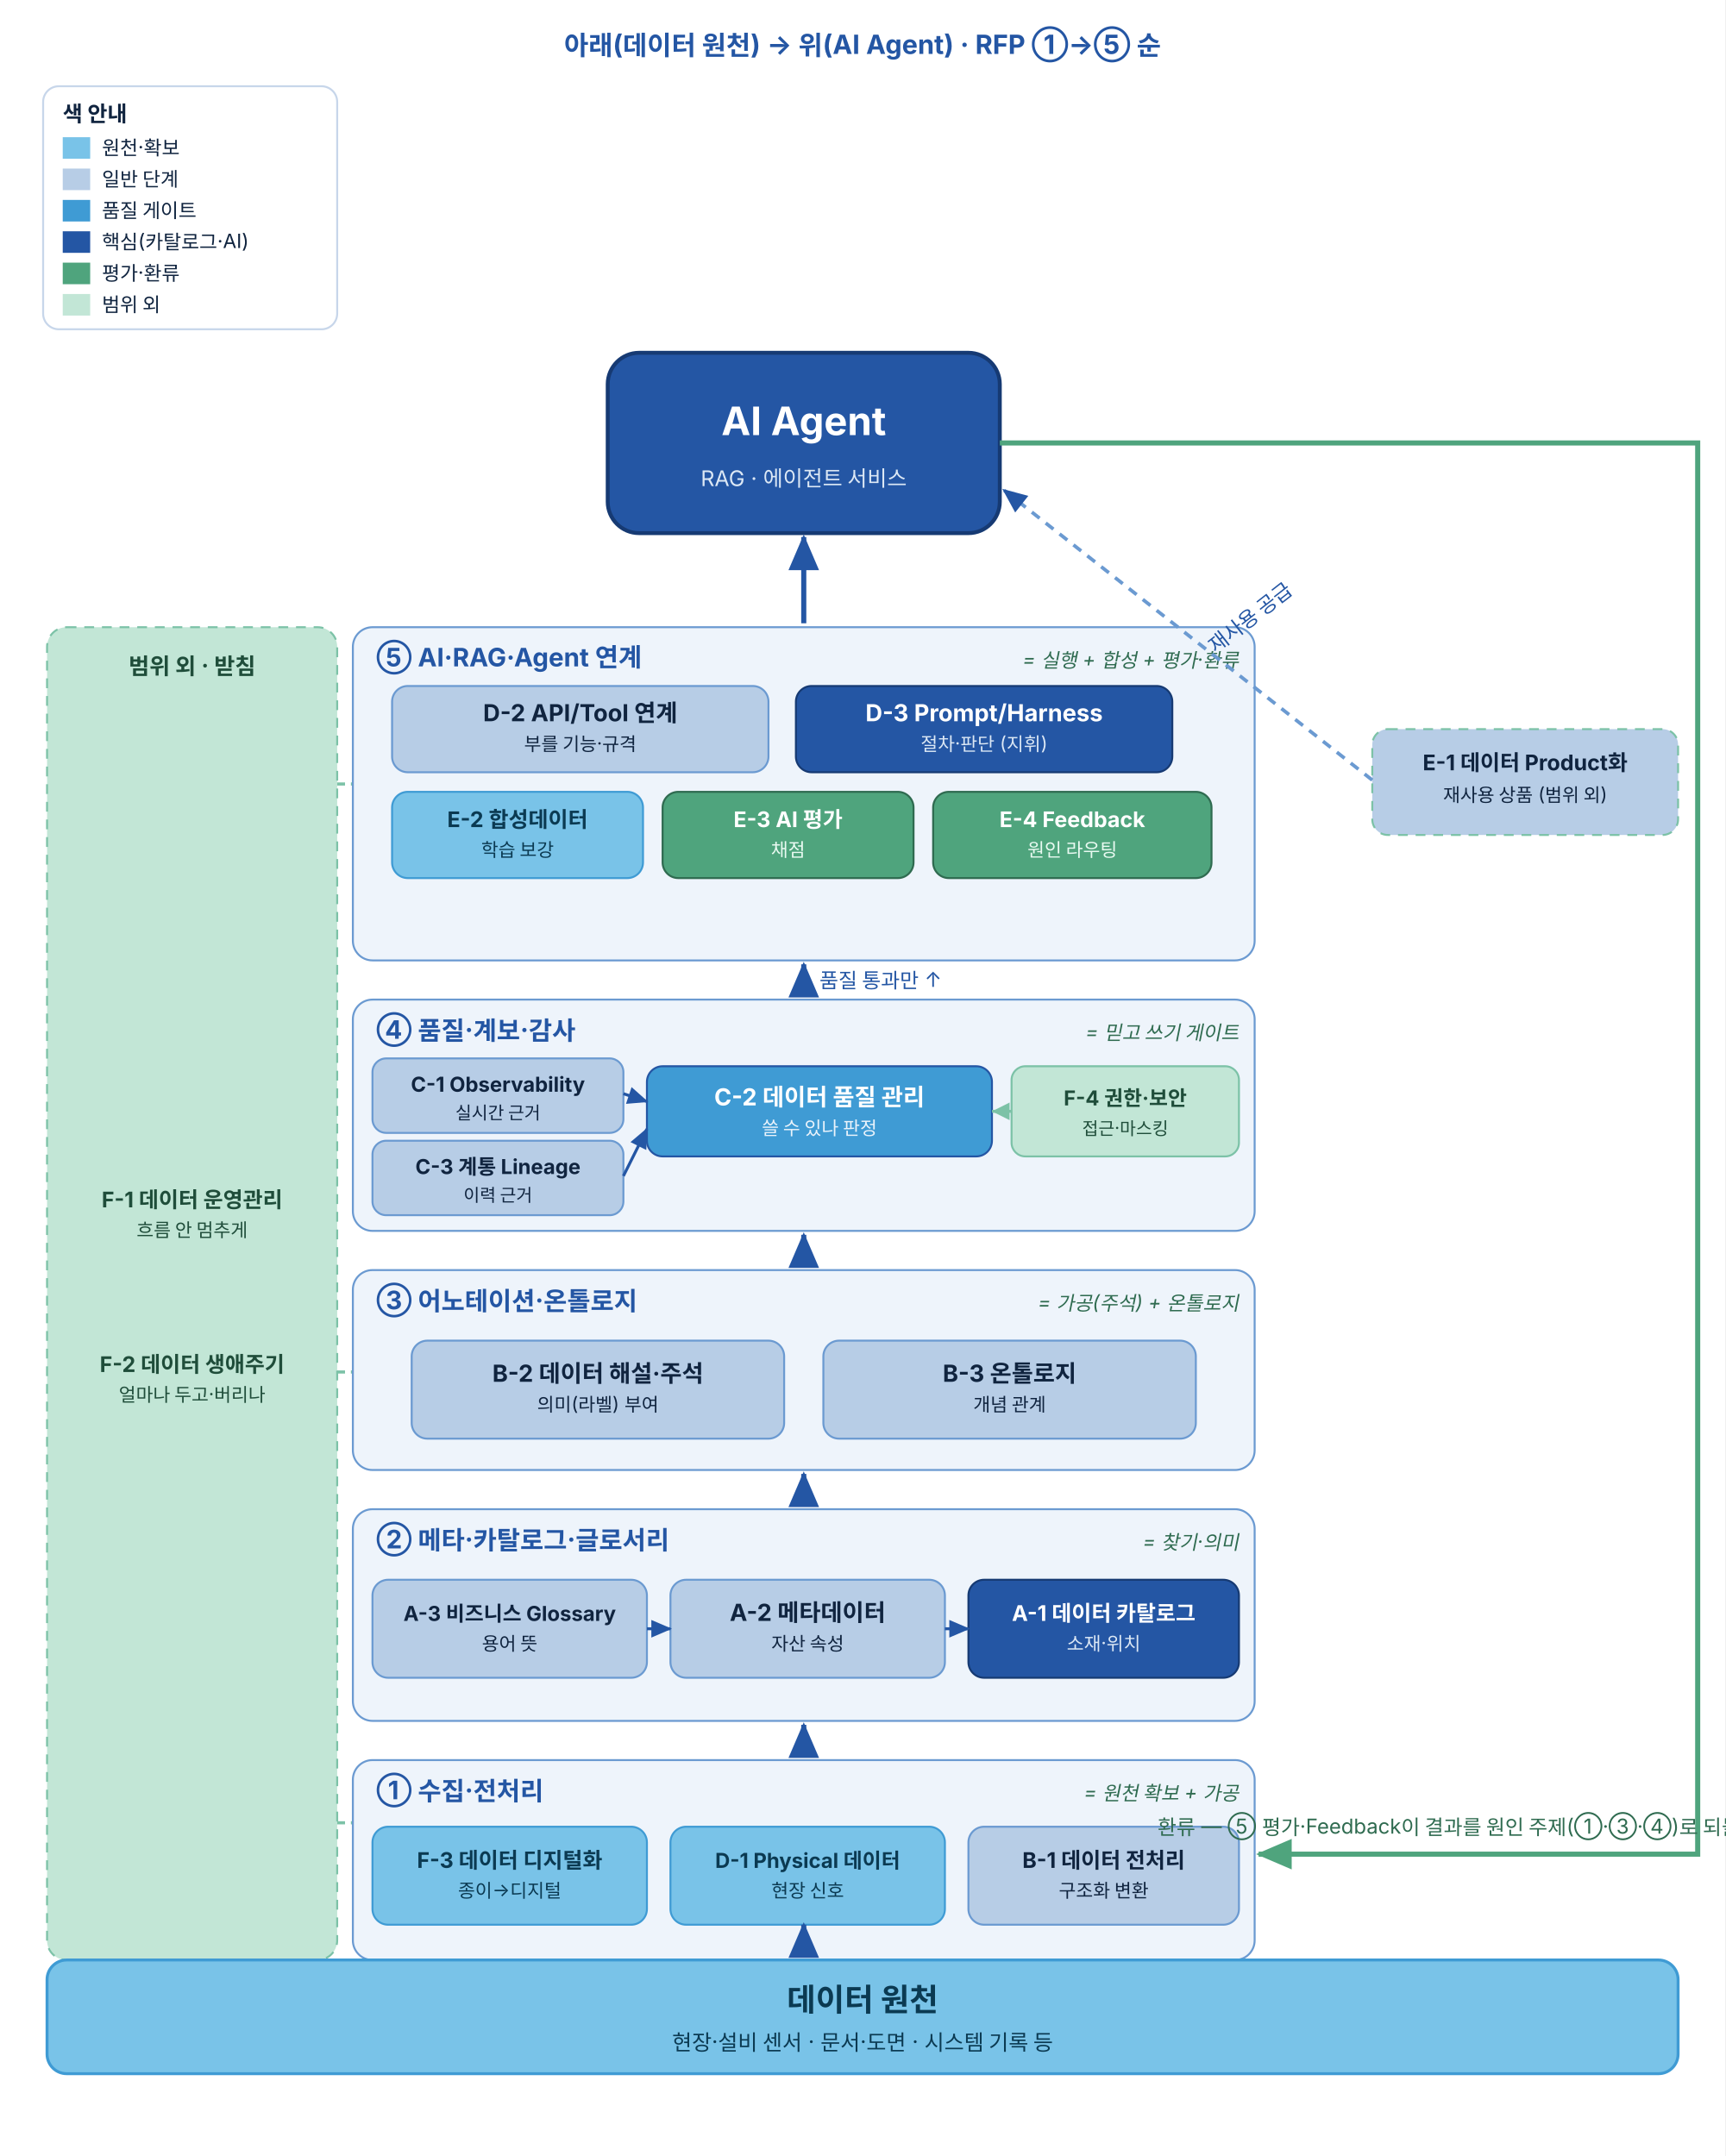
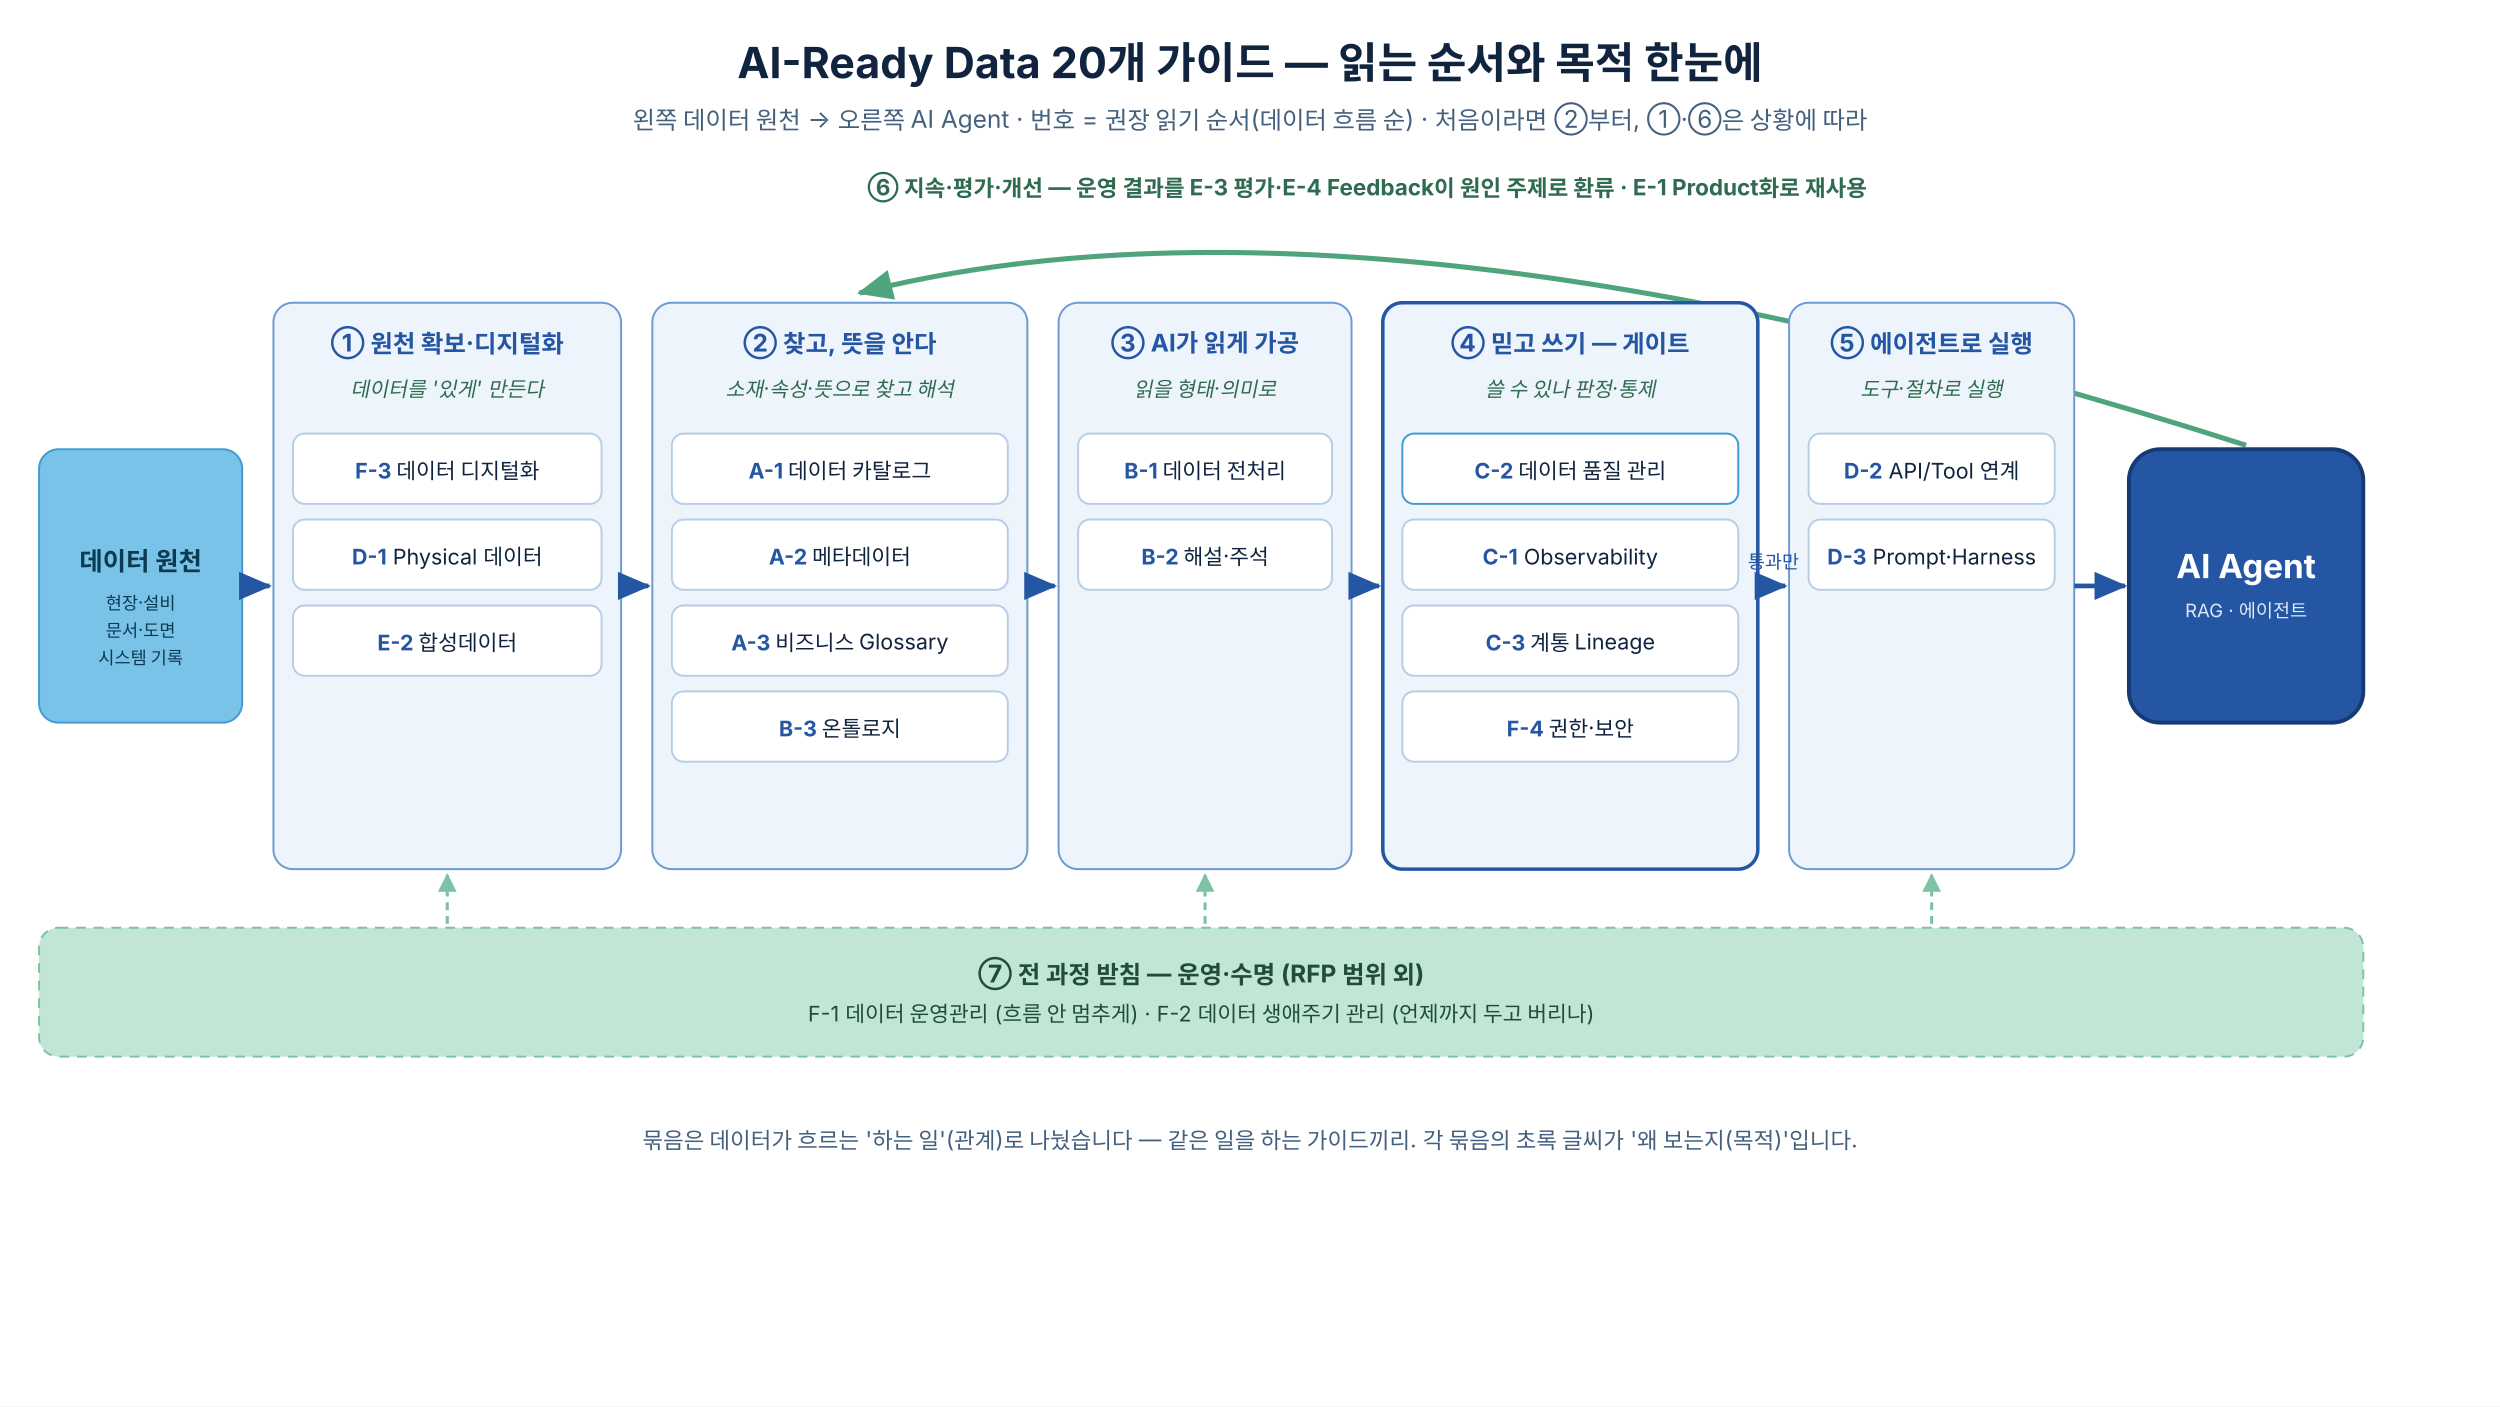
- <svg xmlns="http://www.w3.org/2000/svg" viewBox="0 0 880 1100" font-family="-apple-system, 'Malgun Gothic', 'Apple SD Gothic Neo', sans-serif" fill="#10243f">
-   <rect width="880" height="1100" fill="#ffffff" />
+ <svg xmlns="http://www.w3.org/2000/svg" viewBox="0 0 1280 720" font-family="-apple-system, 'Malgun Gothic', 'Apple SD Gothic Neo', sans-serif" fill="#10243f">
+   <rect width="1280" height="720" fill="#ffffff" />
  <defs>
    <marker id="aflow" markerWidth="9" markerHeight="9" refX="6.5" refY="3" orient="auto">
      <path d="M0,0 L7,3 L0,6 Z" fill="#2456A4" />
    </marker>
    <marker id="aloop" markerWidth="9" markerHeight="9" refX="6.5" refY="3" orient="auto">
      <path d="M0,0 L7,3 L0,6 Z" fill="#4FA47D" />
    </marker>
    <marker id="asup" markerWidth="8" markerHeight="8" refX="6" refY="3" orient="auto">
      <path d="M0,0 L6,3 L0,6 Z" fill="#7CC2A7" />
    </marker>
  </defs>
-   <text x="440" y="28" text-anchor="middle" font-weight="700" font-size="13.5" fill="#2456A4">아래(데이터 원천) → 위(AI Agent) · RFP ①→⑤ 순</text>
-   <rect x="22" y="44" width="150" height="124" rx="8" fill="#ffffff" stroke="#C7D6EA" />
-   <text x="32" y="62" font-weight="700" font-size="11">색 안내</text>
-   <rect x="32" y="70" width="14" height="11" fill="#79C3E8" />
-   <text x="52" y="79" font-size="10">원천·확보</text>
-   <rect x="32" y="86" width="14" height="11" fill="#B7CDE6" />
-   <text x="52" y="95" font-size="10">일반 단계</text>
-   <rect x="32" y="102" width="14" height="11" fill="#3F9BD4" />
-   <text x="52" y="111" font-size="10">품질 게이트</text>
-   <rect x="32" y="118" width="14" height="11" fill="#2456A4" />
-   <text x="52" y="127" font-size="10">핵심(카탈로그·AI)</text>
-   <rect x="32" y="134" width="14" height="11" fill="#4FA47D" />
-   <text x="52" y="143" font-size="10">평가·환류</text>
-   <rect x="32" y="150" width="14" height="11" fill="#C2E6D6" />
-   <text x="52" y="159" font-size="10">범위 외</text>
-   <rect x="24" y="320" width="148" height="680" rx="10" fill="#C2E6D6" stroke="#7CC2A7" stroke-dasharray="5 4" />
-   <text x="98" y="344" text-anchor="middle" font-weight="700" font-size="11.5" fill="#1f4d3a">범위 외 · 받침</text>
-   <text x="98" y="616" text-anchor="middle" font-weight="700" font-size="11" fill="#1f4d3a">F-1 데이터 운영관리</text>
-   <text x="98" y="631" text-anchor="middle" font-size="9.5" fill="#1f4d3a">흐름 안 멈추게</text>
-   <text x="98" y="700" text-anchor="middle" font-weight="700" font-size="11" fill="#1f4d3a">F-2 데이터 생애주기</text>
-   <text x="98" y="715" text-anchor="middle" font-size="9.5" fill="#1f4d3a">얼마나 두고·버리나</text>
-   <line x1="172" y1="400" x2="190" y2="400" stroke="#7CC2A7" stroke-width="1.6" stroke-dasharray="4 3" marker-end="url(#asup)" />
-   <line x1="172" y1="700" x2="190" y2="700" stroke="#7CC2A7" stroke-width="1.6" stroke-dasharray="4 3" marker-end="url(#asup)" />
-   <line x1="172" y1="930" x2="190" y2="930" stroke="#7CC2A7" stroke-width="1.6" stroke-dasharray="4 3" marker-end="url(#asup)" />
-   <rect x="310" y="180" width="200" height="92" rx="16" fill="#2456A4" stroke="#163a73" stroke-width="2" />
-   <text x="410" y="222" text-anchor="middle" font-weight="700" font-size="20" fill="#ffffff">AI Agent</text>
-   <text x="410" y="248" text-anchor="middle" font-size="11" fill="#DCE8F5">RAG · 에이전트 서비스</text>
-   <rect x="180" y="320" width="460" height="170" rx="10" fill="#EEF4FB" stroke="#6B9AD1" />
-   <text x="192" y="340" font-weight="700" font-size="13" fill="#2456A4">⑤ AI·RAG·Agent 연계</text>
-   <text x="632" y="340" text-anchor="end" font-size="10" fill="#2f6b50" font-style="italic">= 실행 + 합성 + 평가·환류</text>
-   <rect x="200" y="350" width="192" height="44" rx="8" fill="#B7CDE6" stroke="#6B9AD1" />
-   <text x="296" y="368" text-anchor="middle" font-weight="700" font-size="12">D-2 API/Tool 연계</text>
-   <text x="296" y="383" text-anchor="middle" font-size="9.5">부를 기능·규격</text>
-   <rect x="406" y="350" width="192" height="44" rx="8" fill="#2456A4" stroke="#163a73" />
-   <text x="502" y="368" text-anchor="middle" font-weight="700" font-size="12" fill="#ffffff">D-3 Prompt/Harness</text>
-   <text x="502" y="383" text-anchor="middle" font-size="9.5" fill="#dce8f5">절차·판단 (지휘)</text>
-   <rect x="200" y="404" width="128" height="44" rx="8" fill="#79C3E8" stroke="#3F9BD4" />
-   <text x="264" y="422" text-anchor="middle" font-weight="700" font-size="11" fill="#0b3a52">E-2 합성데이터</text>
-   <text x="264" y="437" text-anchor="middle" font-size="9.5" fill="#0b3a52">학습 보강</text>
-   <rect x="338" y="404" width="128" height="44" rx="8" fill="#4FA47D" stroke="#2f6b50" />
-   <text x="402" y="422" text-anchor="middle" font-weight="700" font-size="11" fill="#ffffff">E-3 AI 평가</text>
-   <text x="402" y="437" text-anchor="middle" font-size="9.5" fill="#eafaf2">채점</text>
-   <rect x="476" y="404" width="142" height="44" rx="8" fill="#4FA47D" stroke="#2f6b50" />
-   <text x="547" y="422" text-anchor="middle" font-weight="700" font-size="11" fill="#ffffff">E-4 Feedback</text>
-   <text x="547" y="437" text-anchor="middle" font-size="9.5" fill="#eafaf2">원인 라우팅</text>
-   <rect x="180" y="510" width="460" height="118" rx="10" fill="#EEF4FB" stroke="#6B9AD1" />
-   <text x="192" y="530" font-weight="700" font-size="13" fill="#2456A4">④ 품질·계보·감사</text>
-   <text x="632" y="530" text-anchor="end" font-size="10" fill="#2f6b50" font-style="italic">= 믿고 쓰기 게이트</text>
-   <rect x="330" y="544" width="176" height="46" rx="8" fill="#3F9BD4" stroke="#2456A4" />
-   <text x="418" y="564" text-anchor="middle" font-weight="700" font-size="12" fill="#ffffff">C-2 데이터 품질 관리</text>
-   <text x="418" y="579" text-anchor="middle" font-size="9.5" fill="#eaf3fb">쓸 수 있나 판정</text>
-   <rect x="190" y="540" width="128" height="38" rx="7" fill="#B7CDE6" stroke="#6B9AD1" />
-   <text x="254" y="557" text-anchor="middle" font-weight="700" font-size="10.5">C-1 Observability</text>
-   <text x="254" y="571" text-anchor="middle" font-size="9">실시간 근거</text>
-   <rect x="190" y="582" width="128" height="38" rx="7" fill="#B7CDE6" stroke="#6B9AD1" />
-   <text x="254" y="599" text-anchor="middle" font-weight="700" font-size="10.5">C-3 계통 Lineage</text>
-   <text x="254" y="613" text-anchor="middle" font-size="9">이력 근거</text>
-   <rect x="516" y="544" width="116" height="46" rx="7" fill="#C2E6D6" stroke="#7CC2A7" />
-   <text x="574" y="564" text-anchor="middle" font-weight="700" font-size="10.5" fill="#1f4d3a">F-4 권한·보안</text>
-   <text x="574" y="579" text-anchor="middle" font-size="9" fill="#1f4d3a">접근·마스킹</text>
-   <line x1="318" y1="558" x2="330" y2="562" stroke="#2456A4" stroke-width="1.5" marker-end="url(#aflow)" />
-   <line x1="318" y1="600" x2="330" y2="576" stroke="#2456A4" stroke-width="1.5" marker-end="url(#aflow)" />
-   <line x1="516" y1="567" x2="506" y2="567" stroke="#7CC2A7" stroke-width="1.5" stroke-dasharray="4 3" marker-end="url(#asup)" />
-   <rect x="180" y="648" width="460" height="102" rx="10" fill="#EEF4FB" stroke="#6B9AD1" />
-   <text x="192" y="668" font-weight="700" font-size="13" fill="#2456A4">③ 어노테이션·온톨로지</text>
-   <text x="632" y="668" text-anchor="end" font-size="10" fill="#2f6b50" font-style="italic">= 가공(주석) + 온톨로지</text>
-   <rect x="210" y="684" width="190" height="50" rx="8" fill="#B7CDE6" stroke="#6B9AD1" />
-   <text x="305" y="705" text-anchor="middle" font-weight="700" font-size="12">B-2 데이터 해설·주석</text>
-   <text x="305" y="720" text-anchor="middle" font-size="9.5">의미(라벨) 부여</text>
-   <rect x="420" y="684" width="190" height="50" rx="8" fill="#B7CDE6" stroke="#6B9AD1" />
-   <text x="515" y="705" text-anchor="middle" font-weight="700" font-size="12">B-3 온톨로지</text>
-   <text x="515" y="720" text-anchor="middle" font-size="9.5">개념 관계</text>
-   <rect x="180" y="770" width="460" height="108" rx="10" fill="#EEF4FB" stroke="#6B9AD1" />
-   <text x="192" y="790" font-weight="700" font-size="13" fill="#2456A4">② 메타·카탈로그·글로서리</text>
-   <text x="632" y="790" text-anchor="end" font-size="10" fill="#2f6b50" font-style="italic">= 찾기·의미</text>
-   <rect x="190" y="806" width="140" height="50" rx="8" fill="#B7CDE6" stroke="#6B9AD1" />
-   <text x="260" y="827" text-anchor="middle" font-weight="700" font-size="10.5">A-3 비즈니스 Glossary</text>
-   <text x="260" y="842" text-anchor="middle" font-size="9.5">용어 뜻</text>
-   <rect x="342" y="806" width="140" height="50" rx="8" fill="#B7CDE6" stroke="#6B9AD1" />
-   <text x="412" y="827" text-anchor="middle" font-weight="700" font-size="12">A-2 메타데이터</text>
-   <text x="412" y="842" text-anchor="middle" font-size="9.5">자산 속성</text>
-   <rect x="494" y="806" width="138" height="50" rx="8" fill="#2456A4" stroke="#163a73" />
-   <text x="563" y="827" text-anchor="middle" font-weight="700" font-size="11" fill="#ffffff">A-1 데이터 카탈로그</text>
-   <text x="563" y="842" text-anchor="middle" font-size="9.5" fill="#dce8f5">소재·위치</text>
-   <line x1="330" y1="831" x2="342" y2="831" stroke="#2456A4" stroke-width="1.5" marker-end="url(#aflow)" />
-   <line x1="482" y1="831" x2="494" y2="831" stroke="#2456A4" stroke-width="1.5" marker-end="url(#aflow)" />
-   <rect x="180" y="898" width="460" height="102" rx="10" fill="#EEF4FB" stroke="#6B9AD1" />
-   <text x="192" y="918" font-weight="700" font-size="13" fill="#2456A4">① 수집·전처리</text>
-   <text x="632" y="918" text-anchor="end" font-size="10" fill="#2f6b50" font-style="italic">= 원천 확보 + 가공</text>
-   <rect x="190" y="932" width="140" height="50" rx="8" fill="#79C3E8" stroke="#3F9BD4" />
-   <text x="260" y="953" text-anchor="middle" font-weight="700" font-size="11" fill="#0b3a52">F-3 데이터 디지털화</text>
-   <text x="260" y="968" text-anchor="middle" font-size="9.5" fill="#0b3a52">종이→디지털</text>
-   <rect x="342" y="932" width="140" height="50" rx="8" fill="#79C3E8" stroke="#3F9BD4" />
-   <text x="412" y="953" text-anchor="middle" font-weight="700" font-size="10.5" fill="#0b3a52">D-1 Physical 데이터</text>
-   <text x="412" y="968" text-anchor="middle" font-size="9.5" fill="#0b3a52">현장 신호</text>
-   <rect x="494" y="932" width="138" height="50" rx="8" fill="#B7CDE6" stroke="#6B9AD1" />
-   <text x="563" y="953" text-anchor="middle" font-weight="700" font-size="11">B-1 데이터 전처리</text>
-   <text x="563" y="968" text-anchor="middle" font-size="9.5">구조화 변환</text>
-   <rect x="24" y="1000" width="832" height="58" rx="10" fill="#79C3E8" stroke="#3F9BD4" stroke-width="1.5" />
-   <text x="440" y="1026" text-anchor="middle" font-weight="700" font-size="16" fill="#0b3a52">데이터 원천</text>
-   <text x="440" y="1046" text-anchor="middle" font-size="11" fill="#0b3a52">현장·설비 센서 · 문서·도면 · 시스템 기록 등</text>
-   <line x1="410" y1="998" x2="410" y2="982" stroke="#2456A4" stroke-width="2.6" marker-end="url(#aflow)" />
-   <line x1="410" y1="896" x2="410" y2="880" stroke="#2456A4" stroke-width="2.6" marker-end="url(#aflow)" />
-   <line x1="410" y1="768" x2="410" y2="752" stroke="#2456A4" stroke-width="2.6" marker-end="url(#aflow)" />
-   <line x1="410" y1="646" x2="410" y2="630" stroke="#2456A4" stroke-width="2.6" marker-end="url(#aflow)" />
-   <line x1="410" y1="508" x2="410" y2="492" stroke="#2456A4" stroke-width="2.6" marker-end="url(#aflow)" />
-   <text x="418" y="504" font-size="10.5" fill="#2456A4">품질 통과만 ↑</text>
-   <line x1="410" y1="318" x2="410" y2="274" stroke="#2456A4" stroke-width="2.6" marker-end="url(#aflow)" />
-   <rect x="700" y="372" width="156" height="54" rx="8" fill="#B7CDE6" stroke="#7CC2A7" stroke-dasharray="5 4" />
-   <text x="778" y="393" text-anchor="middle" font-weight="700" font-size="11">E-1 데이터 Product화</text>
-   <text x="778" y="409" text-anchor="middle" font-size="9.5">재사용 상품 (범위 외)</text>
-   <path d="M700,398 L512,250" fill="none" stroke="#6B9AD1" stroke-width="1.8" stroke-dasharray="5 4" marker-end="url(#aflow)" />
-   <text x="640" y="318" text-anchor="middle" font-size="10.5" fill="#2456A4" transform="rotate(-38 640 318)">재사용 공급</text>
-   <path d="M510,226 L866,226 L866,946 L642,946" fill="none" stroke="#4FA47D" stroke-width="2.6" marker-end="url(#aloop)" />
-   <text x="744" y="936" text-anchor="middle" font-size="10.5" fill="#2f6b50">환류 — ⑤ 평가·Feedback이 결과를 원인 주제(①·③·④)로 되돌림</text>
+   <text x="640" y="40" text-anchor="middle" font-weight="700" font-size="22">AI-Ready Data 20개 가이드 — 읽는 순서와 목적 한눈에</text>
+   <text x="640" y="66" text-anchor="middle" font-size="12.5" fill="#44607f">왼쪽 데이터 원천 → 오른쪽 AI Agent · 번호 = 권장 읽기 순서(데이터 흐름 순) · 처음이라면 ②부터, ①·⑥은 상황에 따라</text>
+   <path d="M1150,228 Q 700,84 440,150" fill="none" stroke="#4FA47D" stroke-width="2.6" marker-end="url(#aloop)" />
+   <text x="700" y="100" text-anchor="middle" font-size="11.5" fill="#2f6b50" font-weight="700">⑥ 지속·평가·개선 — 운영 결과를 E-3 평가·E-4 Feedback이 원인 주제로 환류 · E-1 Product화로 재사용</text>
+   <rect x="20" y="230" width="104" height="140" rx="10" fill="#79C3E8" stroke="#3F9BD4" />
+   <text x="72" y="292" text-anchor="middle" font-weight="700" font-size="13" fill="#0b3a52">데이터 원천</text>
+   <text x="72" y="312" text-anchor="middle" font-size="9" fill="#0b3a52">현장·설비</text>
+   <text x="72" y="326" text-anchor="middle" font-size="9" fill="#0b3a52">문서·도면</text>
+   <text x="72" y="340" text-anchor="middle" font-size="9" fill="#0b3a52">시스템 기록</text>
+   <rect x="140" y="155" width="178" height="290" rx="10" fill="#EEF4FB" stroke="#6B9AD1" />
+   <text x="229" y="180" text-anchor="middle" font-weight="700" font-size="12.5" fill="#2456A4">① 원천 확보·디지털화</text>
+   <text x="229" y="203" text-anchor="middle" font-size="10.5" fill="#2f6b50" font-style="italic">데이터를 '있게' 만든다</text>
+   <rect x="150" y="222" width="158" height="36" rx="6" fill="#ffffff" stroke="#B7CDE6" />
+   <text x="229" y="245" text-anchor="middle" font-size="11">
+     <tspan font-weight="700" fill="#2456A4">F-3</tspan> 데이터 디지털화</text>
+   <rect x="150" y="266" width="158" height="36" rx="6" fill="#ffffff" stroke="#B7CDE6" />
+   <text x="229" y="289" text-anchor="middle" font-size="11">
+     <tspan font-weight="700" fill="#2456A4">D-1</tspan> Physical 데이터</text>
+   <rect x="150" y="310" width="158" height="36" rx="6" fill="#ffffff" stroke="#B7CDE6" />
+   <text x="229" y="333" text-anchor="middle" font-size="11">
+     <tspan font-weight="700" fill="#2456A4">E-2</tspan> 합성데이터</text>
+   <rect x="334" y="155" width="192" height="290" rx="10" fill="#EEF4FB" stroke="#6B9AD1" />
+   <text x="430" y="180" text-anchor="middle" font-weight="700" font-size="12.5" fill="#2456A4">② 찾고, 뜻을 안다</text>
+   <text x="430" y="203" text-anchor="middle" font-size="10.5" fill="#2f6b50" font-style="italic">소재·속성·뜻으로 찾고 해석</text>
+   <rect x="344" y="222" width="172" height="36" rx="6" fill="#ffffff" stroke="#B7CDE6" />
+   <text x="430" y="245" text-anchor="middle" font-size="11">
+     <tspan font-weight="700" fill="#2456A4">A-1</tspan> 데이터 카탈로그</text>
+   <rect x="344" y="266" width="172" height="36" rx="6" fill="#ffffff" stroke="#B7CDE6" />
+   <text x="430" y="289" text-anchor="middle" font-size="11">
+     <tspan font-weight="700" fill="#2456A4">A-2</tspan> 메타데이터</text>
+   <rect x="344" y="310" width="172" height="36" rx="6" fill="#ffffff" stroke="#B7CDE6" />
+   <text x="430" y="333" text-anchor="middle" font-size="11">
+     <tspan font-weight="700" fill="#2456A4">A-3</tspan> 비즈니스 Glossary</text>
+   <rect x="344" y="354" width="172" height="36" rx="6" fill="#ffffff" stroke="#B7CDE6" />
+   <text x="430" y="377" text-anchor="middle" font-size="11">
+     <tspan font-weight="700" fill="#2456A4">B-3</tspan> 온톨로지</text>
+   <rect x="542" y="155" width="150" height="290" rx="10" fill="#EEF4FB" stroke="#6B9AD1" />
+   <text x="617" y="180" text-anchor="middle" font-weight="700" font-size="12.5" fill="#2456A4">③ AI가 읽게 가공</text>
+   <text x="617" y="203" text-anchor="middle" font-size="10.5" fill="#2f6b50" font-style="italic">읽을 형태·의미로</text>
+   <rect x="552" y="222" width="130" height="36" rx="6" fill="#ffffff" stroke="#B7CDE6" />
+   <text x="617" y="245" text-anchor="middle" font-size="11">
+     <tspan font-weight="700" fill="#2456A4">B-1</tspan> 데이터 전처리</text>
+   <rect x="552" y="266" width="130" height="36" rx="6" fill="#ffffff" stroke="#B7CDE6" />
+   <text x="617" y="289" text-anchor="middle" font-size="11">
+     <tspan font-weight="700" fill="#2456A4">B-2</tspan> 해설·주석</text>
+   <rect x="708" y="155" width="192" height="290" rx="10" fill="#EEF4FB" stroke="#2456A4" stroke-width="1.8" />
+   <text x="804" y="180" text-anchor="middle" font-weight="700" font-size="12.5" fill="#2456A4">④ 믿고 쓰기 — 게이트</text>
+   <text x="804" y="203" text-anchor="middle" font-size="10.5" fill="#2f6b50" font-style="italic">쓸 수 있나 판정·통제</text>
+   <rect x="718" y="222" width="172" height="36" rx="6" fill="#ffffff" stroke="#3F9BD4" />
+   <text x="804" y="245" text-anchor="middle" font-size="11">
+     <tspan font-weight="700" fill="#2456A4">C-2</tspan> 데이터 품질 관리</text>
+   <rect x="718" y="266" width="172" height="36" rx="6" fill="#ffffff" stroke="#B7CDE6" />
+   <text x="804" y="289" text-anchor="middle" font-size="11">
+     <tspan font-weight="700" fill="#2456A4">C-1</tspan> Observability</text>
+   <rect x="718" y="310" width="172" height="36" rx="6" fill="#ffffff" stroke="#B7CDE6" />
+   <text x="804" y="333" text-anchor="middle" font-size="11">
+     <tspan font-weight="700" fill="#2456A4">C-3</tspan> 계통 Lineage</text>
+   <rect x="718" y="354" width="172" height="36" rx="6" fill="#ffffff" stroke="#B7CDE6" />
+   <text x="804" y="377" text-anchor="middle" font-size="11">
+     <tspan font-weight="700" fill="#2456A4">F-4</tspan> 권한·보안</text>
+   <rect x="916" y="155" width="146" height="290" rx="10" fill="#EEF4FB" stroke="#6B9AD1" />
+   <text x="989" y="180" text-anchor="middle" font-weight="700" font-size="12.5" fill="#2456A4">⑤ 에이전트로 실행</text>
+   <text x="989" y="203" text-anchor="middle" font-size="10.5" fill="#2f6b50" font-style="italic">도구·절차로 실행</text>
+   <rect x="926" y="222" width="126" height="36" rx="6" fill="#ffffff" stroke="#B7CDE6" />
+   <text x="989" y="245" text-anchor="middle" font-size="11">
+     <tspan font-weight="700" fill="#2456A4">D-2</tspan> API/Tool 연계</text>
+   <rect x="926" y="266" width="126" height="36" rx="6" fill="#ffffff" stroke="#B7CDE6" />
+   <text x="989" y="289" text-anchor="middle" font-size="11">
+     <tspan font-weight="700" fill="#2456A4">D-3</tspan> Prompt·Harness</text>
+   <rect x="1090" y="230" width="120" height="140" rx="16" fill="#2456A4" stroke="#163a73" stroke-width="2" />
+   <text x="1150" y="296" text-anchor="middle" font-weight="700" font-size="17" fill="#ffffff">AI Agent</text>
+   <text x="1150" y="316" text-anchor="middle" font-size="9.5" fill="#DCE8F5">RAG · 에이전트</text>
+   <line x1="124" y1="300" x2="138" y2="300" stroke="#2456A4" stroke-width="2.4" marker-end="url(#aflow)" />
+   <line x1="318" y1="300" x2="332" y2="300" stroke="#2456A4" stroke-width="2.4" marker-end="url(#aflow)" />
+   <line x1="526" y1="300" x2="540" y2="300" stroke="#2456A4" stroke-width="2.4" marker-end="url(#aflow)" />
+   <line x1="692" y1="300" x2="706" y2="300" stroke="#2456A4" stroke-width="2.4" marker-end="url(#aflow)" />
+   <line x1="900" y1="300" x2="914" y2="300" stroke="#2456A4" stroke-width="2.4" marker-end="url(#aflow)" />
+   <text x="908" y="291" text-anchor="middle" font-size="9.5" fill="#2456A4">통과만</text>
+   <line x1="1062" y1="300" x2="1088" y2="300" stroke="#2456A4" stroke-width="2.4" marker-end="url(#aflow)" />
+   <rect x="20" y="475" width="1190" height="66" rx="10" fill="#C2E6D6" stroke="#7CC2A7" stroke-dasharray="5 4" />
+   <text x="615" y="503" text-anchor="middle" font-weight="700" font-size="12.5" fill="#1f4d3a">⑦ 전 과정 받침 — 운영·수명 (RFP 범위 외)</text>
+   <text x="615" y="523" text-anchor="middle" font-size="11" fill="#1f4d3a">F-1 데이터 운영관리 (흐름 안 멈추게) · F-2 데이터 생애주기 관리 (언제까지 두고 버리나)</text>
+   <line x1="229" y1="473" x2="229" y2="447" stroke="#7CC2A7" stroke-width="1.6" stroke-dasharray="4 3" marker-end="url(#asup)" />
+   <line x1="617" y1="473" x2="617" y2="447" stroke="#7CC2A7" stroke-width="1.6" stroke-dasharray="4 3" marker-end="url(#asup)" />
+   <line x1="989" y1="473" x2="989" y2="447" stroke="#7CC2A7" stroke-width="1.6" stroke-dasharray="4 3" marker-end="url(#asup)" />
+   <text x="640" y="588" text-anchor="middle" font-size="11.5" fill="#44607f">묶음은 데이터가 흐르는 '하는 일'(관계)로 나눴습니다 — 같은 일을 하는 가이드끼리. 각 묶음의 초록 글씨가 '왜 보는지(목적)'입니다.</text>
</svg>
